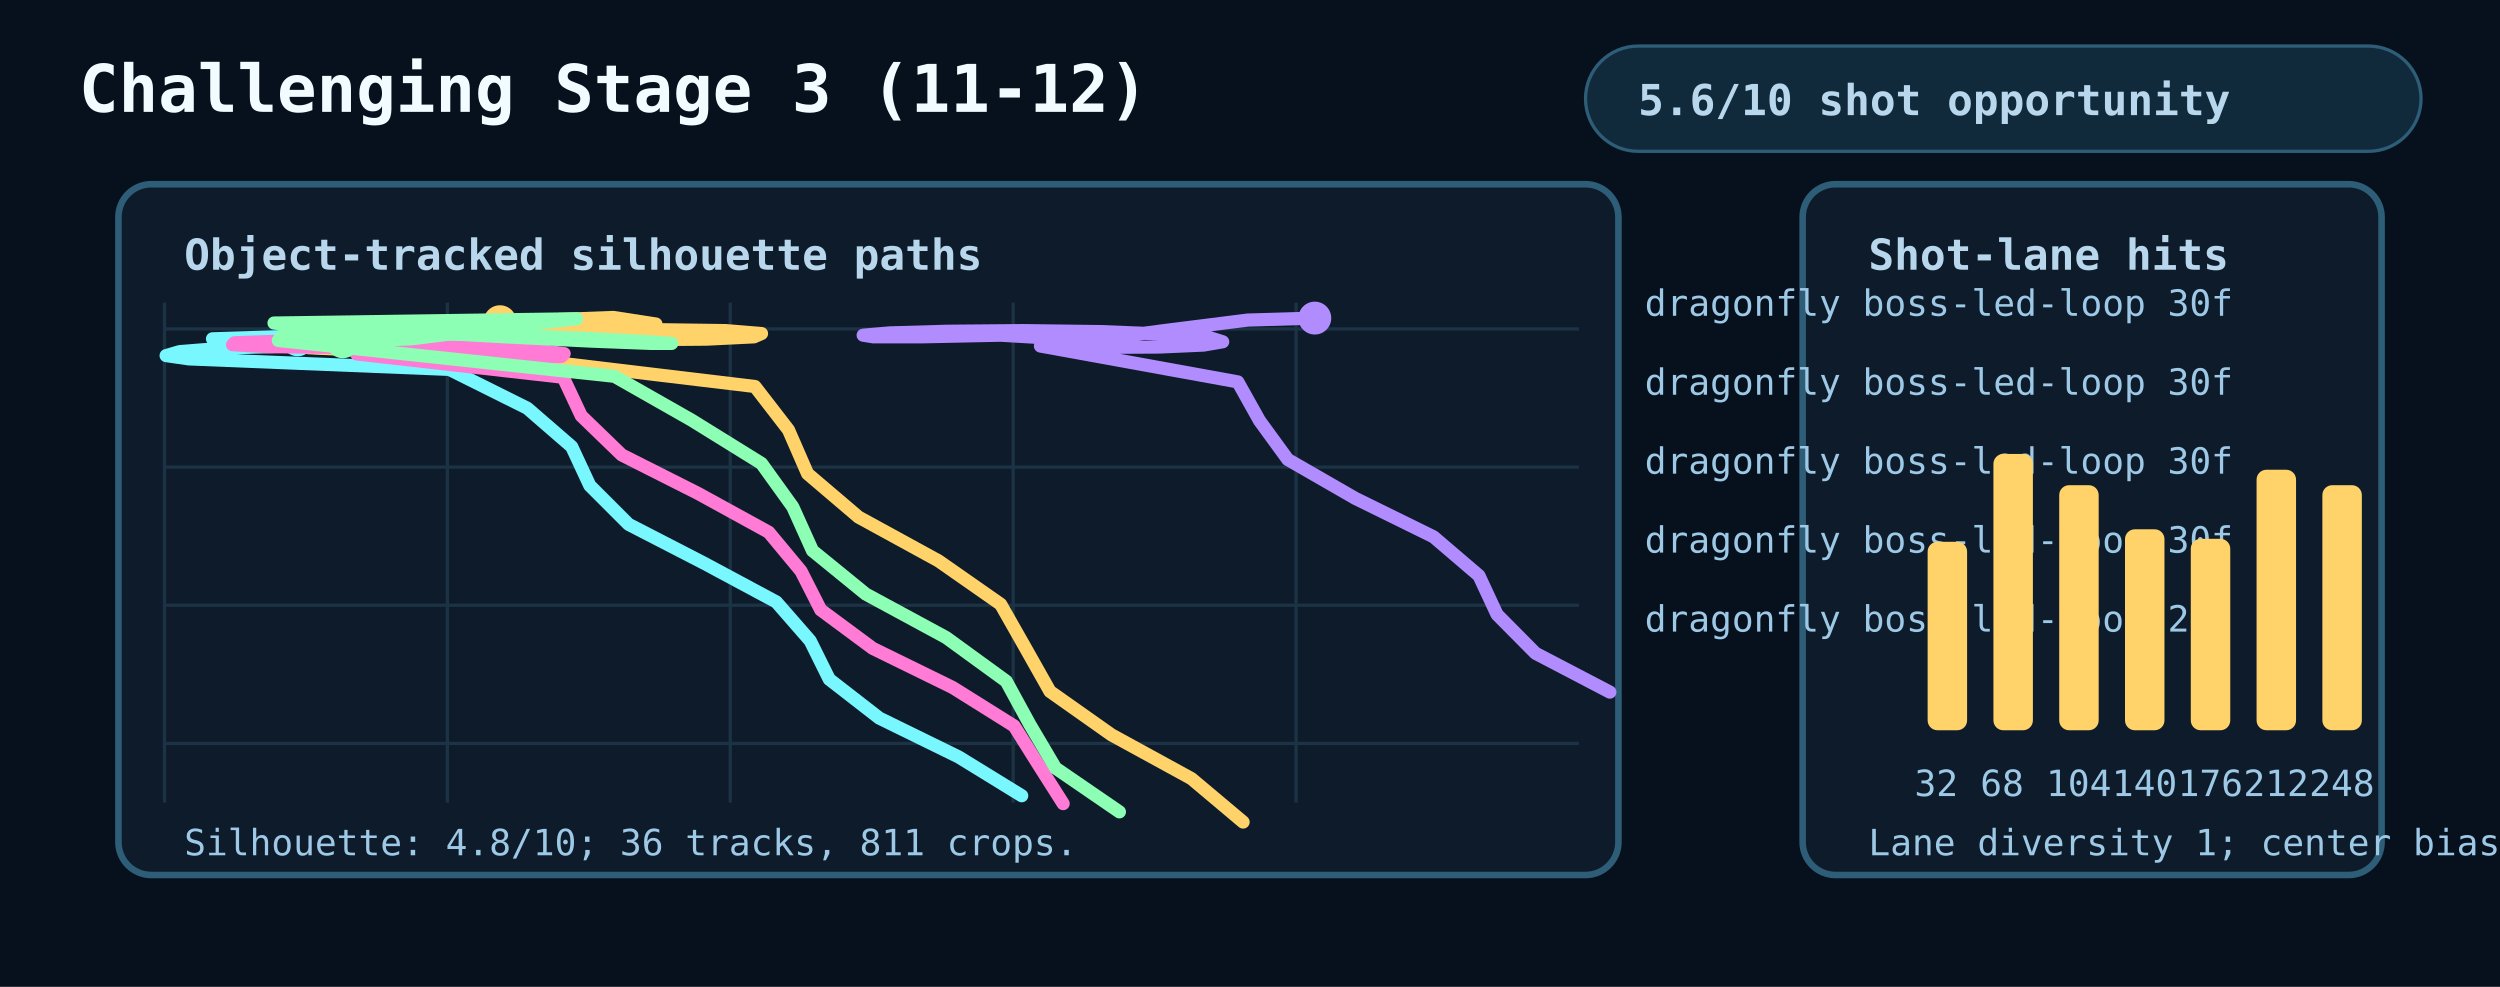
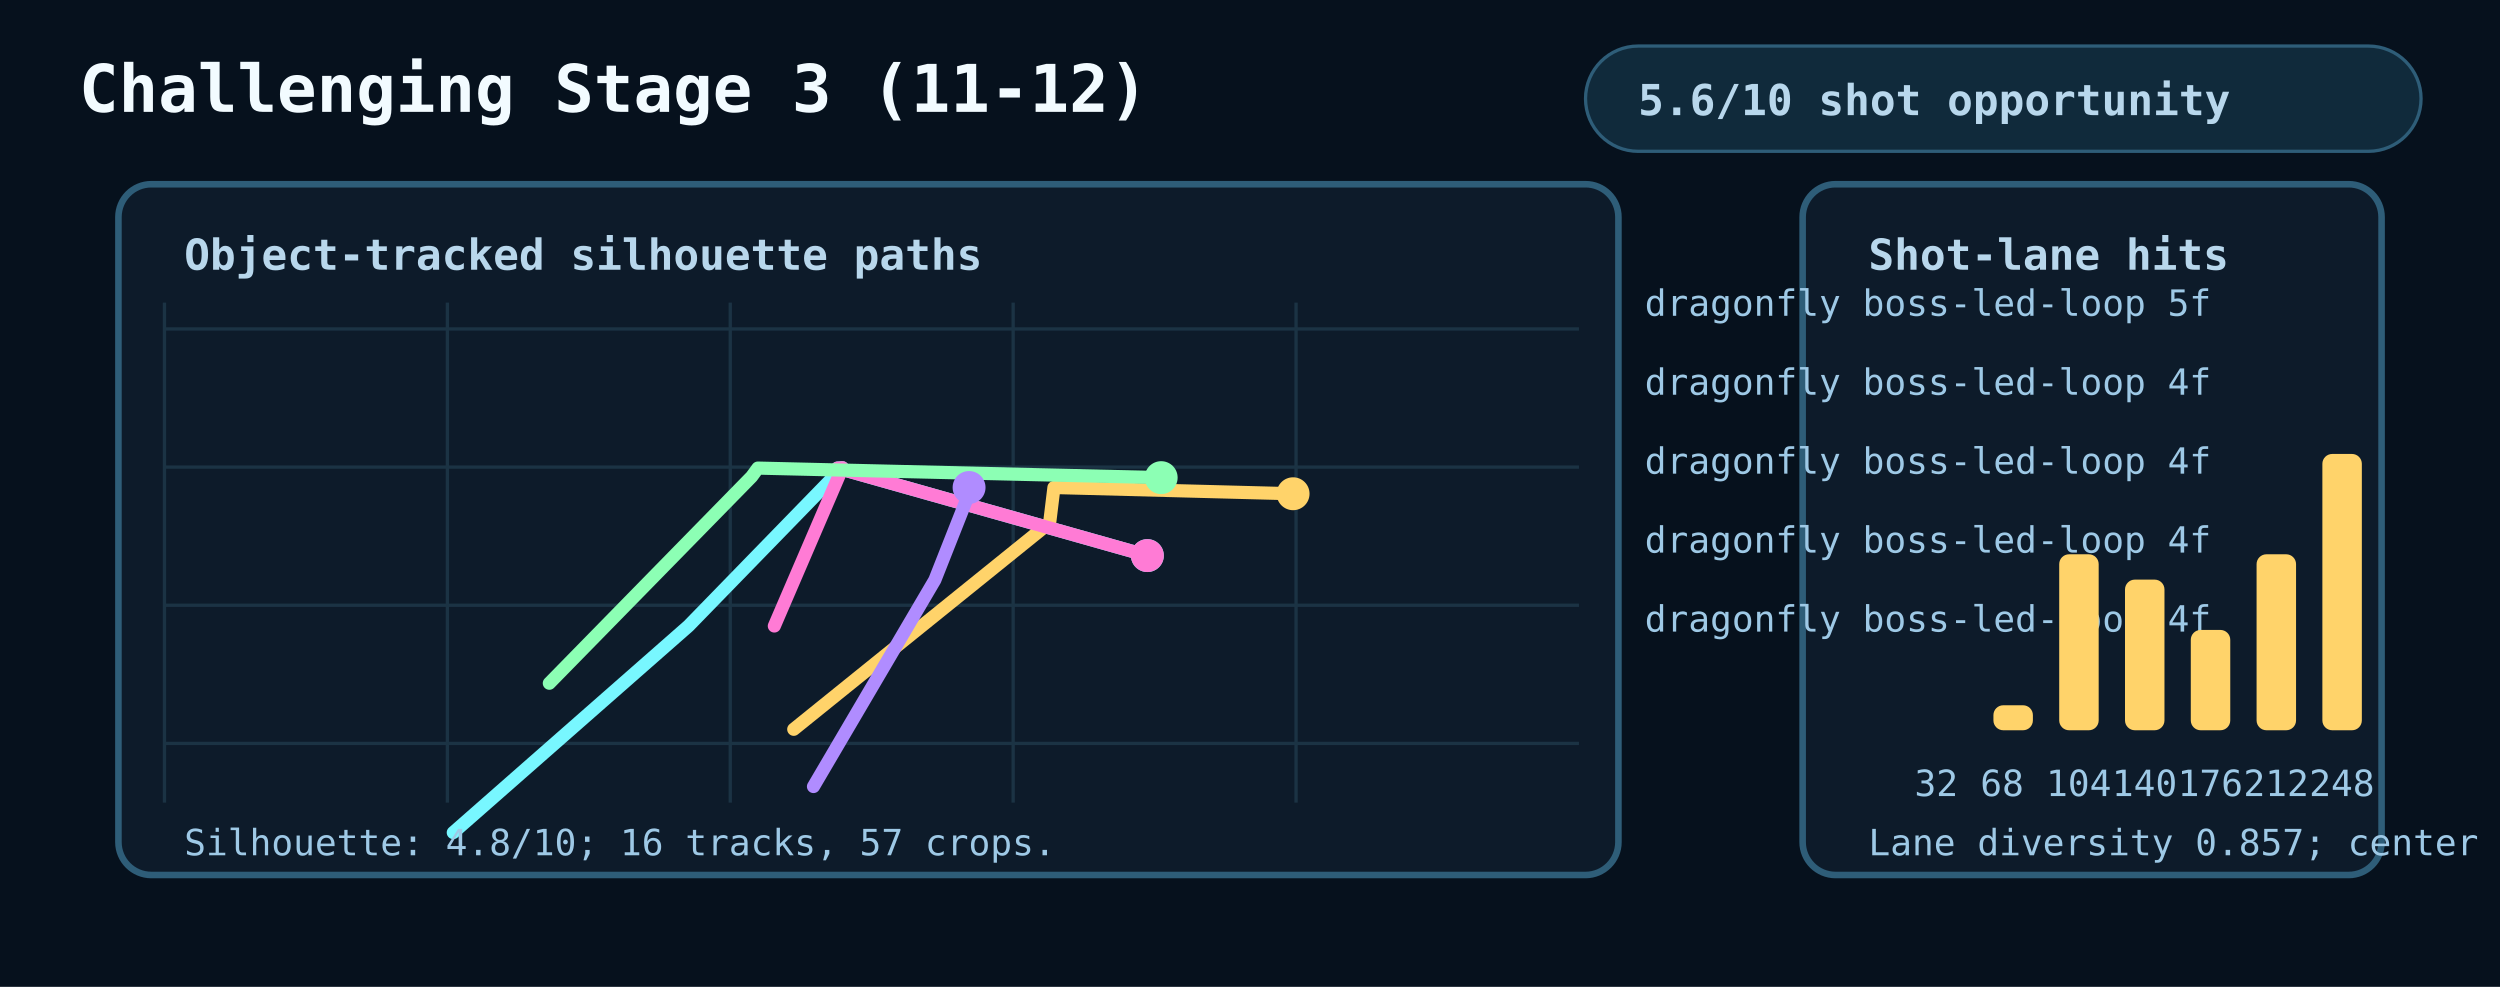
<svg xmlns="http://www.w3.org/2000/svg" width="760" height="300" viewBox="0 0 760 300" role="img" aria-labelledby="title desc">
  <style>
    .bg{fill:#06111d}.panel{fill:#0d1b2a;stroke:#2e5d78;stroke-width:2}.grid{stroke:#1b3344;stroke-width:1}.text{fill:#f2fbff;font:700 20px ui-monospace,Menlo,monospace}.small{fill:#b8d7ec;font:700 13px ui-monospace,Menlo,monospace}.tiny{fill:#9ec9e6;font:11px ui-monospace,Menlo,monospace}.pill{fill:#102a3b;stroke:#2e5d78}
  </style>
  <rect class="bg" x="0" y="0" width="760" height="300" />
  <text class="text" x="24" y="34">Challenging Stage 3 (11-12)</text>
  <rect class="pill" x="482" y="14" width="254" height="32" rx="16" />
  <text class="small" x="498" y="35">5.6/10 shot opportunity</text>
  <rect class="panel" x="36" y="56" width="456" height="210" rx="10" />
  <rect class="panel" x="548" y="56" width="176" height="210" rx="10" />
  <text class="small" x="56" y="82">Object-tracked silhouette paths</text>
  <text class="small" x="568" y="82">Shot-lane hits</text>
  <line class="grid" x1="50" y1="92" x2="50" y2="244" />
  <line class="grid" x1="136" y1="92" x2="136" y2="244" />
  <line class="grid" x1="222" y1="92" x2="222" y2="244" />
  <line class="grid" x1="308" y1="92" x2="308" y2="244" />
  <line class="grid" x1="394" y1="92" x2="394" y2="244" />
  <line class="grid" x1="50" y1="100" x2="480" y2="100" />
  <line class="grid" x1="50" y1="142" x2="480" y2="142" />
  <line class="grid" x1="50" y1="184" x2="480" y2="184" />
  <line class="grid" x1="50" y1="226" x2="480" y2="226" />
-   <polyline points="90.5,103.3 119.3,100.5 133.5,100.8 64.6,103 72.6,104.1 88.2,105.3 107.6,106.2 126.2,106.8 139.8,106.8 145.4,106.5 141.7,105.8 129.1,105.3 109.9,105 88.2,105.2 68.3,105.8 54.6,106.9 50.5,108.1 57.4,109.1 136.6,112.3 160.3,124.1 173.8,135.8 179.3,147.6 191.1,159.4 214,171.2 236,183 246.3,194.8 252.1,206.5 267.3,218.3 291.4,230.1 310.6,241.9" fill="none" stroke="#78f7ff" stroke-width="4" stroke-linecap="round" stroke-linejoin="round" />
-   <circle cx="90.5" cy="103.3" r="5" fill="#78f7ff" />
-   <text class="tiny" x="500" y="96" fill="#78f7ff">dragonfly boss-led-loop 30f</text>
-   <polyline points="152,97.8 186.4,96.5 199.4,98.5 192.7,102.1 141.4,101.7 165,102.8 191.6,103.3 214.8,103.1 229.2,102.4 231.5,101.4 220.6,100.5 198.2,100.2 168.4,100.5 137.2,101.4 110.8,102.8 95,104.4 93.8,105.7 108.2,106.4 136.9,106.4 229.5,117.5 239.7,130.7 245.5,144 261,157.2 285.3,170.5 304.2,183.7 311.7,196.9 319.2,210.2 337.9,223.4 362.2,236.7 377.9,249.9" fill="none" stroke="#ffd36a" stroke-width="4" stroke-linecap="round" stroke-linejoin="round" />
-   <circle cx="152" cy="97.8" r="5" fill="#ffd36a" />
-   <text class="tiny" x="500" y="120" fill="#ffd36a">dragonfly boss-led-loop 30f</text>
-   <polyline points="129.6,102.9 128.6,106.3 123.9,107.7 102.8,105.6 81.6,105.4 70.7,104.8 71.3,104.2 82.6,103.8 101.4,103.8 124.2,104.3 146,105.2 162.9,106.4 171.5,107.5 170.6,108.4 160.7,108.8 144.4,108.7 125.6,108.2 108.4,107.6 171.2,114.7 176.7,126.4 189,138.3 212.2,150 233.7,161.8 243.5,173.6 249.5,185.4 265.3,197.1 289.6,209 308.3,220.7 315.7,232.5 323.2,244.3" fill="none" stroke="#ff7bd5" stroke-width="4" stroke-linecap="round" stroke-linejoin="round" />
-   <circle cx="129.6" cy="102.9" r="5" fill="#ff7bd5" />
-   <text class="tiny" x="500" y="144" fill="#ff7bd5">dragonfly boss-led-loop 30f</text>
-   <polyline points="104.2,103.9 125.1,103 151.7,99.7 175.3,96.9 83.3,98.2 85,98.4 100.2,99.4 124.9,100.8 153.5,102.4 179.6,103.7 197.9,104.4 204.2,104.4 197.6,103.9 179.2,102.9 153,101.9 124.6,101.4 100.2,101.4 85.6,102.2 84.6,103.5 186.8,114.4 210.2,127.7 231.5,140.9 241,154.1 247,167.4 263.2,180.6 287.6,193.8 305.9,207.1 313.1,220.3 320.9,233.5 340.3,246.8" fill="none" stroke="#8cffb4" stroke-width="4" stroke-linecap="round" stroke-linejoin="round" />
-   <circle cx="104.2" cy="103.9" r="5" fill="#8cffb4" />
-   <text class="tiny" x="500" y="168" fill="#8cffb4">dragonfly boss-led-loop 30f</text>
-   <polyline points="399.7,96.7 379.3,97.3 353.9,100.5 331.2,103.5 304.2,101.9 280.1,102.4 265.5,102.4 262.4,101.9 270.5,101.2 287.9,100.7 310.8,100.5 334.6,100.8 354.8,101.6 367.9,102.7 371.7,103.9 365.9,104.9 352.4,105.5 334.4,105.6 316.3,105.2 376.3,116.1 382.9,127.9 391.5,139.7 412,151.5 435.8,163.2 449.6,175 455.1,186.8 466.8,198.6 489.4,210.4" fill="none" stroke="#b08cff" stroke-width="4" stroke-linecap="round" stroke-linejoin="round" />
-   <circle cx="399.7" cy="96.7" r="5" fill="#b08cff" />
-   <text class="tiny" x="500" y="192" fill="#b08cff">dragonfly boss-led-loop 28f</text>
-   <rect x="586" y="164.7" width="12" height="57.3" rx="3" fill="#ffd36a" />
+   <polyline points="348.8,168.9 254.6,142.3 256.1,142.2 209.3,190.3 137.8,253.1" fill="none" stroke="#78f7ff" stroke-width="4" stroke-linecap="round" stroke-linejoin="round" />
+   <circle cx="348.8" cy="168.9" r="5" fill="#78f7ff" />
+   <text class="tiny" x="500" y="96" fill="#78f7ff">dragonfly boss-led-loop 5f</text>
+   <polyline points="393.1,150.1 320.4,148.2 319.1,158.9 241.3,221.7" fill="none" stroke="#ffd36a" stroke-width="4" stroke-linecap="round" stroke-linejoin="round" />
+   <circle cx="393.1" cy="150.1" r="5" fill="#ffd36a" />
+   <text class="tiny" x="500" y="120" fill="#ffd36a">dragonfly boss-led-loop 4f</text>
+   <polyline points="348.8,168.9 254.6,142.3 256.1,142.2 235.4,190.3" fill="none" stroke="#ff7bd5" stroke-width="4" stroke-linecap="round" stroke-linejoin="round" />
+   <circle cx="348.8" cy="168.9" r="5" fill="#ff7bd5" />
+   <text class="tiny" x="500" y="144" fill="#ff7bd5">dragonfly boss-led-loop 4f</text>
+   <polyline points="353,145.2 230.4,142.3 228.5,144.9 167,207.7" fill="none" stroke="#8cffb4" stroke-width="4" stroke-linecap="round" stroke-linejoin="round" />
+   <circle cx="353" cy="145.2" r="5" fill="#8cffb4" />
+   <text class="tiny" x="500" y="168" fill="#8cffb4">dragonfly boss-led-loop 4f</text>
+   <polyline points="294.6,148.2 295.3,148.2 284.2,176.3 247.3,239.1" fill="none" stroke="#b08cff" stroke-width="4" stroke-linecap="round" stroke-linejoin="round" />
+   <circle cx="294.6" cy="148.2" r="5" fill="#b08cff" />
+   <text class="tiny" x="500" y="192" fill="#b08cff">dragonfly boss-led-loop 4f</text>
+   <rect x="586" y="222" width="12" height="0" rx="3" fill="#ffd36a" />
  <text class="tiny" x="582" y="242">32</text>
-   <rect x="606" y="138" width="12" height="84" rx="3" fill="#ffd36a" />
+   <rect x="606" y="214.4" width="12" height="7.6" rx="3" fill="#ffd36a" />
  <text class="tiny" x="602" y="242">68</text>
-   <rect x="626" y="147.5" width="12" height="74.5" rx="3" fill="#ffd36a" />
+   <rect x="626" y="168.5" width="12" height="53.5" rx="3" fill="#ffd36a" />
  <text class="tiny" x="622" y="242">104</text>
-   <rect x="646" y="160.9" width="12" height="61.1" rx="3" fill="#ffd36a" />
+   <rect x="646" y="176.2" width="12" height="45.8" rx="3" fill="#ffd36a" />
  <text class="tiny" x="642" y="242">140</text>
-   <rect x="666" y="163.8" width="12" height="58.2" rx="3" fill="#ffd36a" />
+   <rect x="666" y="191.5" width="12" height="30.5" rx="3" fill="#ffd36a" />
  <text class="tiny" x="662" y="242">176</text>
-   <rect x="686" y="142.8" width="12" height="79.2" rx="3" fill="#ffd36a" />
+   <rect x="686" y="168.5" width="12" height="53.5" rx="3" fill="#ffd36a" />
  <text class="tiny" x="682" y="242">212</text>
-   <rect x="706" y="147.5" width="12" height="74.5" rx="3" fill="#ffd36a" />
+   <rect x="706" y="138" width="12" height="84" rx="3" fill="#ffd36a" />
  <text class="tiny" x="702" y="242">248</text>
-   <text class="tiny" x="56" y="260">Silhouette: 4.8/10; 36 tracks, 811 crops.</text>
-   <text class="tiny" x="568" y="260">Lane diversity 1; center bias 0.125.</text>
+   <text class="tiny" x="56" y="260">Silhouette: 4.8/10; 16 tracks, 57 crops.</text>
+   <text class="tiny" x="568" y="260">Lane diversity 0.857; center bias 0.167.</text>
</svg>
